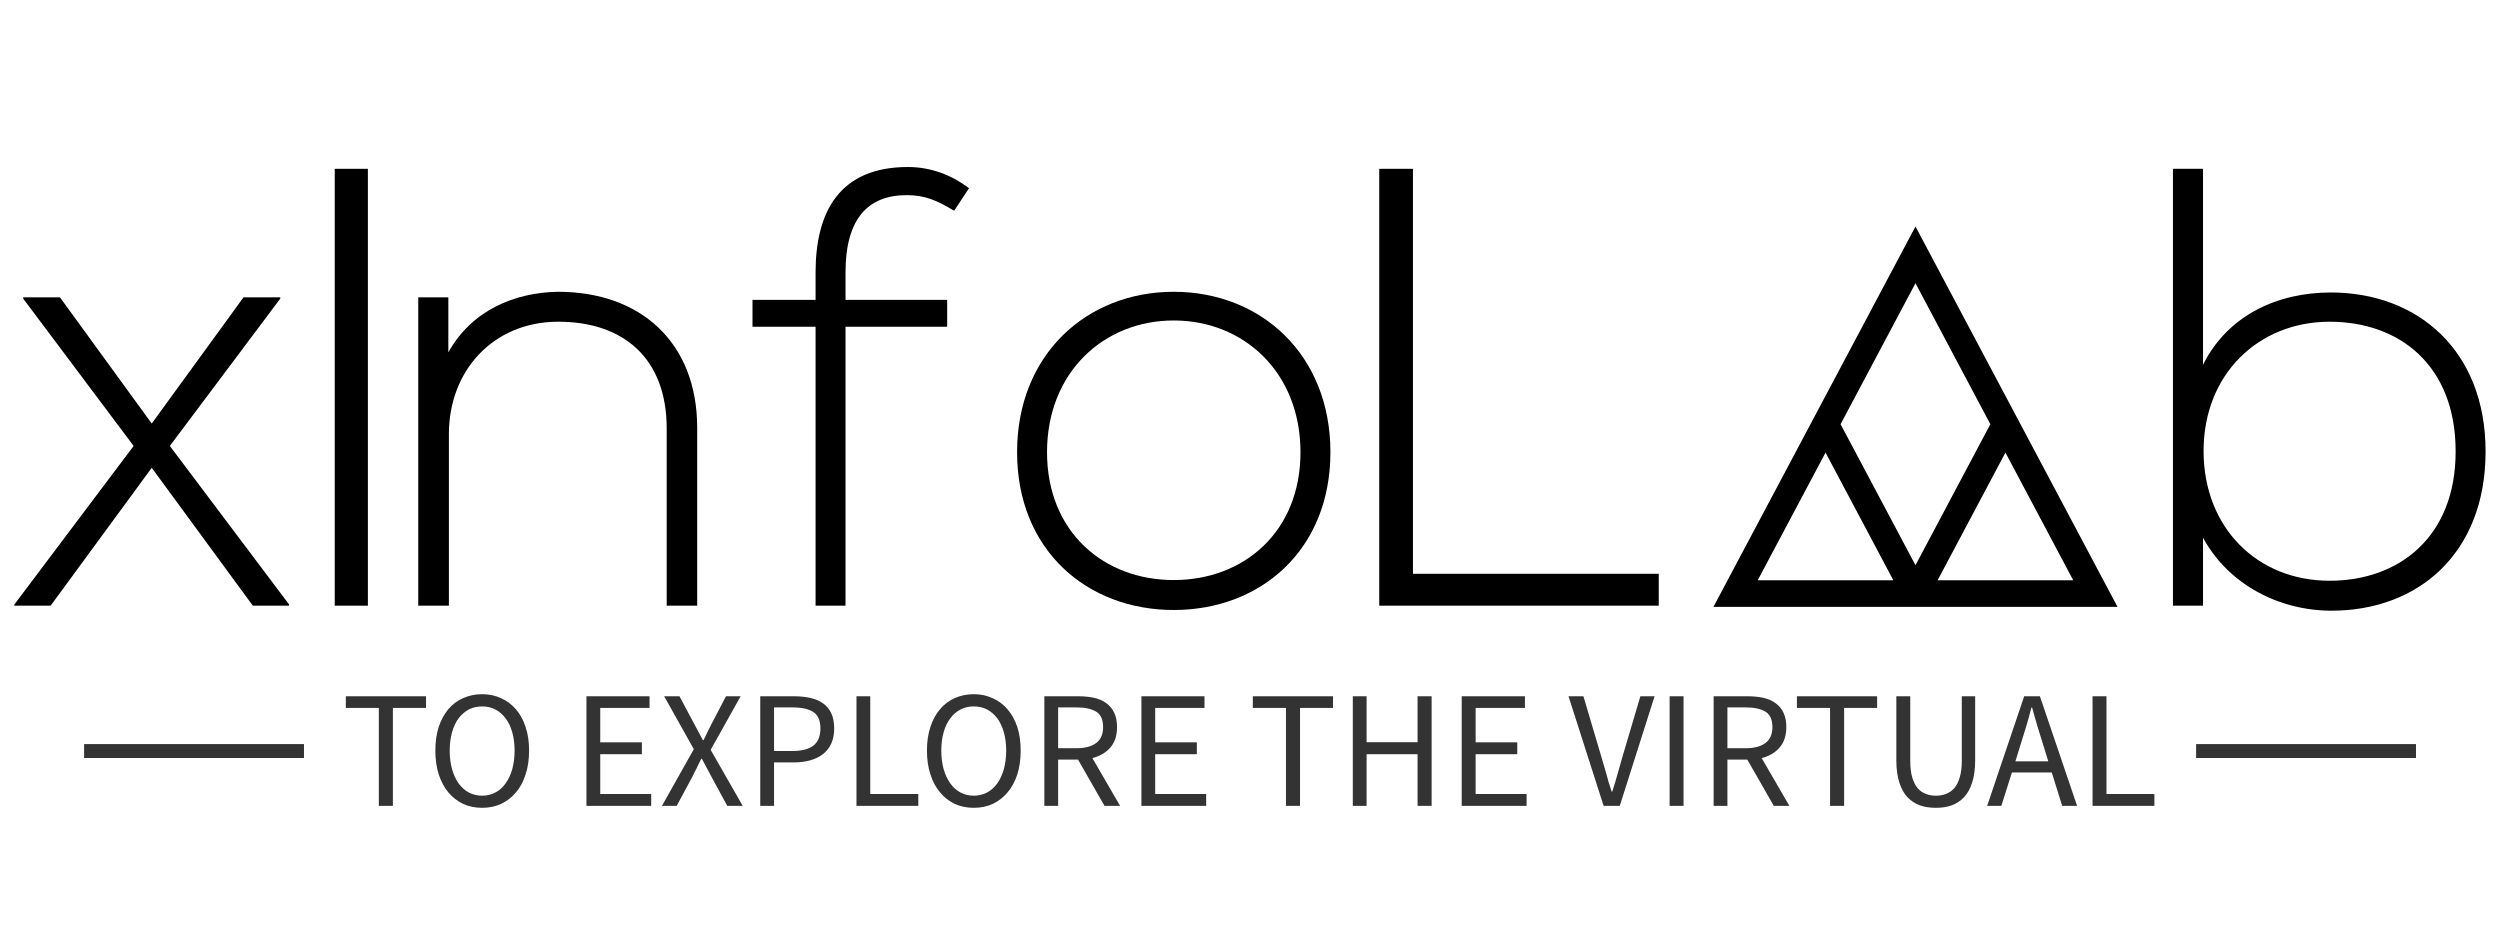
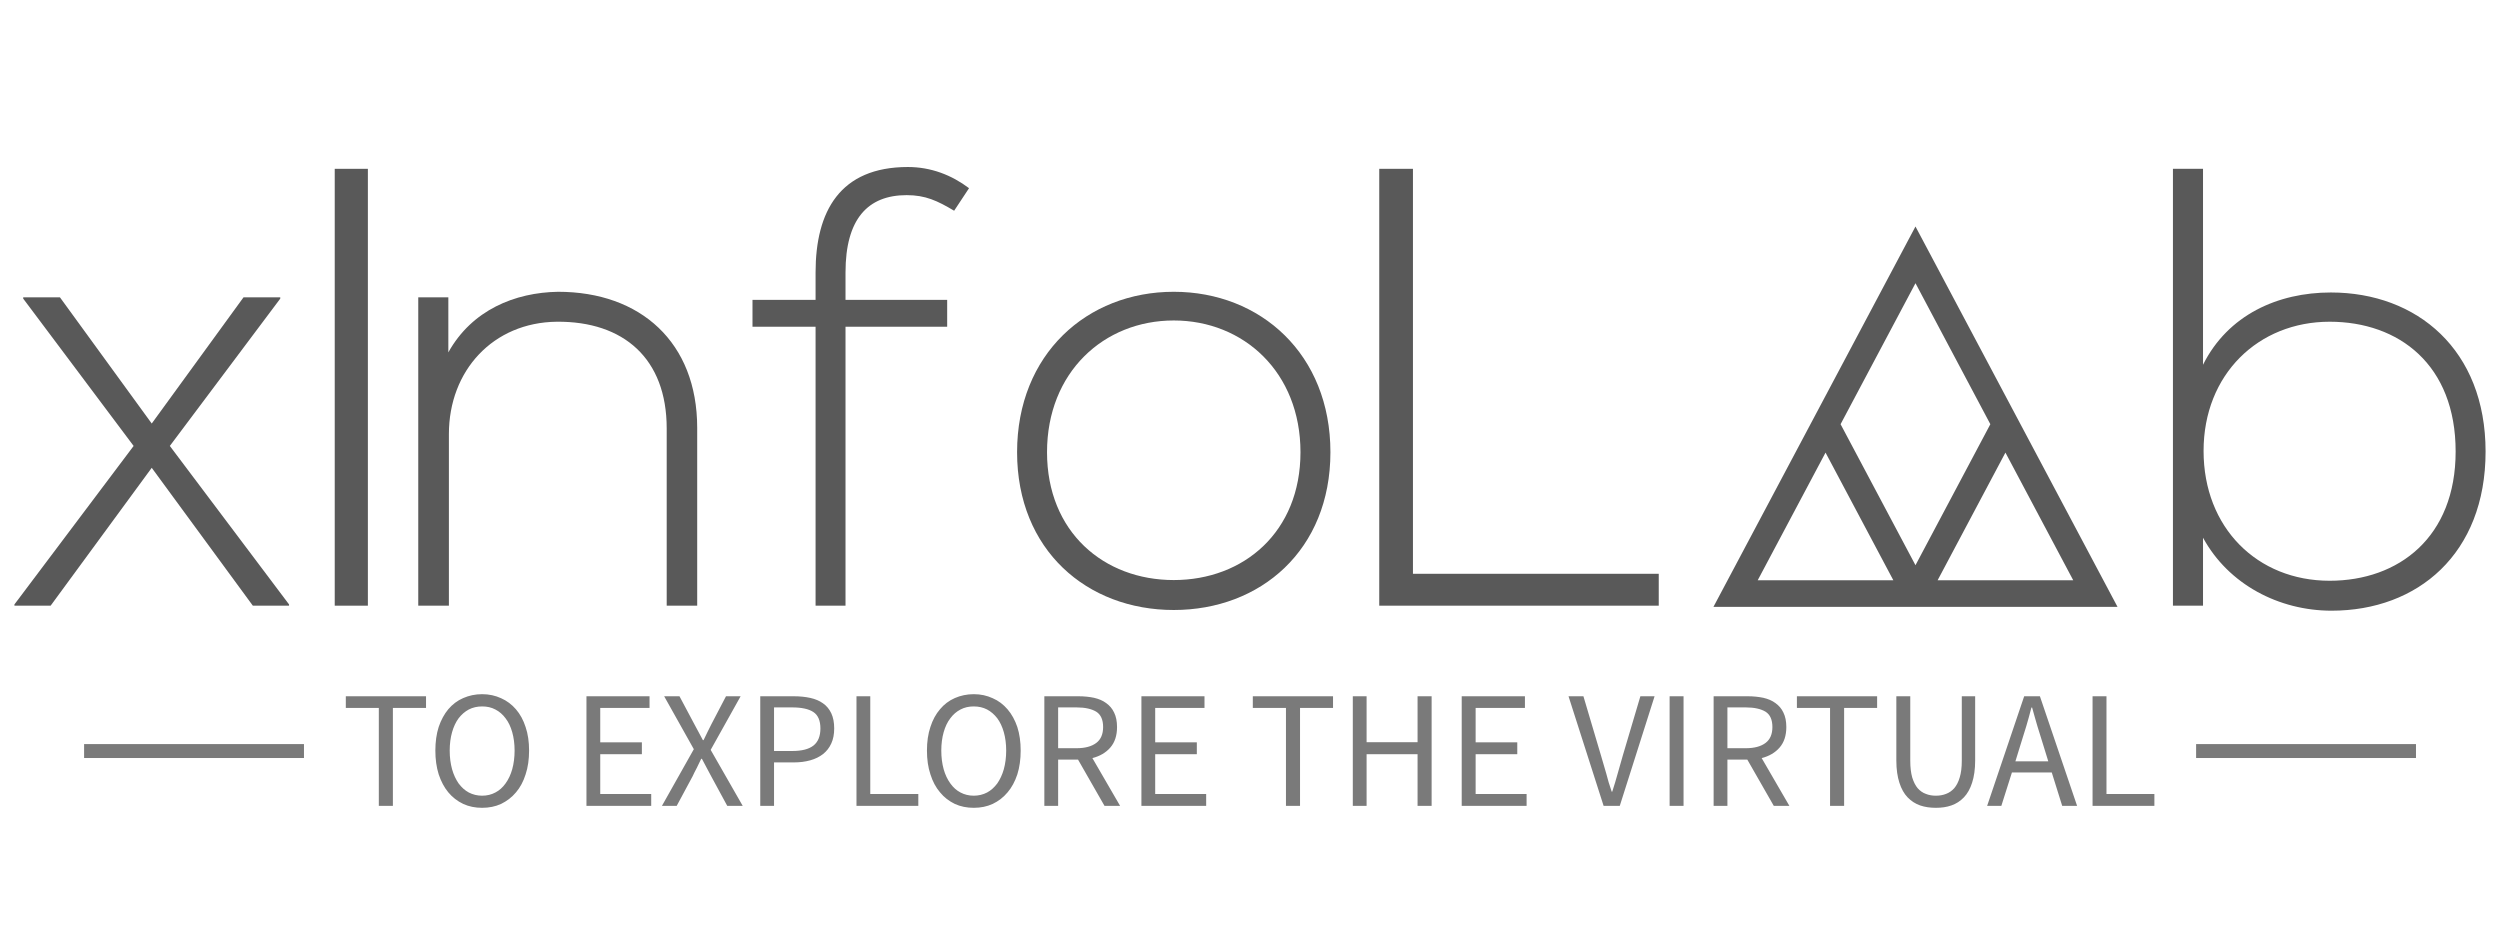
- <svg xmlns="http://www.w3.org/2000/svg" data-v-2cb57da0="" version="1.0" class="xinfolab-logo" width="660" height="250" viewBox="85 90 170 68" color-interpolation-filters="sRGB" style="margin: auto;">
+ <svg xmlns="http://www.w3.org/2000/svg" data-v-2cb57da0="" version="1.0" class="xinfolab-logo" width="660" height="250" viewBox="85 90 170 68" color-interpolation-filters="sRGB" style="margin: auto; fill:rgba(0, 0, 0, 0.65);">
  <g data-v-2cb57da0="" transform="translate(81.27891,101.9914)">
    <g class="logo" transform="translate(0,0)">
      <g transform="translate(0, 0)">
        <g data-gra="path-name" transform="scale(1)">
          <path d="M3.67-22.14L1.03-22.14L1.03-22.05L8.96-11.47L0.40-0.09L0.40 0L3.00 0L10.26-9.90L17.52 0L20.12 0L20.12-0.09L11.56-11.47L19.49-22.05L19.49-22.14L16.85-22.14L10.26-13.08Z" transform="translate(-0.403286, 31.50112)" />
        </g>
      </g>
      <g transform="translate(23, 0)">
        <g data-gra="path-name" transform="scale(1)">
          <path d="M5.29 0L5.29-31.37L2.91-31.37L2.91 0Z" transform="translate(-2.912621, 31.50112)" />
        </g>
      </g>
      <g transform="translate(29, 0)">
        <g data-gra="path-name" transform="scale(1)">
          <path d="M2.46-22.14L2.46 0L4.66 0L4.66-12.32C4.66-16.89 7.84-20.34 12.41-20.39C17.21-20.43 20.30-17.74 20.30-12.73L20.30 0L22.49 0L22.49-12.77C22.49-18.91 18.42-22.54 12.50-22.54C9.41-22.49 6.32-21.24 4.62-18.19L4.62-22.14Z" transform="translate(-2.464526, 31.50112)" />
        </g>
      </g>
      <g transform="translate(53, 0)">
        <g data-gra="path-name" transform="scale(1)">
          <path d="M6.90 0L6.90-20.03L14.20-20.03L14.20-21.96L6.90-21.96L6.90-23.93C6.90-27.78 8.51-29.48 11.29-29.48C12.64-29.48 13.49-29.08 14.70-28.36L15.77-29.98C14.52-30.92 13.04-31.50 11.38-31.50C6.50-31.50 4.75-28.32 4.75-23.93L4.75-21.96L0.22-21.96L0.22-20.03L4.75-20.03L4.75 0Z" transform="translate(-0.2240478, 31.50112)" />
        </g>
      </g>
      <g transform="translate(72, 0)">
        <g data-gra="path-name" transform="scale(1)">
          <path d="M12.68 0.31C18.91 0.31 23.93-3.99 23.93-11.02C23.93-18.06 18.91-22.54 12.68-22.54C6.45-22.54 1.43-18.06 1.43-11.02C1.43-3.99 6.45 0.31 12.68 0.31ZM12.68-1.84C7.66-1.84 3.58-5.29 3.58-11.02C3.58-16.76 7.66-20.48 12.68-20.48C17.70-20.48 21.78-16.76 21.78-11.02C21.78-5.29 17.70-1.84 12.68-1.84Z" transform="translate(-1.433906, 31.50112)" />
        </g>
      </g>
      <g transform="translate(98, 0)">
        <g data-gra="path-name" transform="scale(1)">
          <path d="M2.87-31.37L2.87 0L22.94 0L22.94-2.29L5.29-2.29L5.29-31.37Z" transform="translate(-2.867812, 31.50112)" />
        </g>
      </g>
      <g transform="translate(122, 4.272539)">
        <svg class="ico" x="0" y="0" width="29.016" height="27.315" style="overflow: visible;">
          <svg viewBox="0.002 0.003 99.32 93.495">
            <path d="M49.662.003L.002 93.498h99.32L49.661.003zm38.778 86.96H55.1l16.67-31.388 16.67 31.388zM68.064 48.6L49.662 83.258l-18.41-34.659 18.41-34.658 18.402 34.658zm-40.51 6.976l16.67 31.388H10.878l16.677-31.388z" />
          </svg>
        </svg>
      </g>
      <g transform="translate(155, 0)">
        <g data-gra="path-name" transform="scale(1)">
          <path d="M13.71-20.39C18.69-20.39 22.76-17.30 22.76-11.07C22.76-4.93 18.69-1.79 13.71-1.79C8.51-1.79 4.66-5.60 4.66-11.11C4.66-16.62 8.60-20.39 13.71-20.39ZM2.46-31.37L2.46 0L4.62 0L4.62-4.88C6.45-1.52 10.08 0.36 13.85 0.36C20.03 0.36 24.91-3.72 24.91-11.07C24.91-18.37 19.99-22.49 13.80-22.49C9.99-22.49 6.41-20.88 4.62-17.30L4.62-31.37Z" transform="translate(-2.464526, 31.50112)" />
        </g>
      </g>
    </g>
    <g class="slogan" data-gra="path-slogan" fill-opacity="0.8" transform="translate(5,37.86)">
      <rect x="0" height="1" y="3.58" width="15.789" />
      <rect height="1" y="3.58" width="15.789" x="151.659" />
      <g transform="translate(18.78937,0)">
        <g transform="scale(1)">
          <path d="M2.71-7.03L2.71 0L3.72 0L3.72-7.03L6.10-7.03L6.10-7.87L0.34-7.87L0.34-7.03ZM10.13 0.14C10.62 0.14 11.08 0.05 11.49-0.14C11.90-0.34 12.26-0.61 12.56-0.97C12.86-1.32 13.09-1.75 13.25-2.26C13.42-2.77 13.50-3.34 13.50-3.97C13.50-4.60 13.42-5.16 13.25-5.66C13.09-6.16 12.86-6.58 12.56-6.93C12.26-7.28 11.90-7.55 11.49-7.73C11.08-7.92 10.62-8.02 10.13-8.02C9.63-8.02 9.18-7.92 8.77-7.74C8.35-7.56 8.00-7.29 7.70-6.94C7.41-6.59 7.18-6.17 7.01-5.67C6.85-5.17 6.77-4.60 6.77-3.97C6.77-3.34 6.85-2.77 7.01-2.26C7.18-1.75 7.41-1.32 7.70-0.97C8.00-0.61 8.35-0.34 8.77-0.14C9.18 0.05 9.63 0.14 10.13 0.14ZM10.13-0.73C9.78-0.73 9.46-0.81 9.17-0.96C8.89-1.11 8.65-1.33 8.44-1.61C8.24-1.90 8.08-2.24 7.97-2.63C7.86-3.03 7.80-3.48 7.80-3.97C7.80-4.46 7.86-4.90 7.97-5.29C8.08-5.68 8.24-6.02 8.44-6.29C8.65-6.56 8.89-6.77 9.17-6.92C9.46-7.07 9.78-7.14 10.13-7.14C10.48-7.14 10.80-7.07 11.08-6.92C11.37-6.77 11.61-6.56 11.81-6.29C12.02-6.02 12.18-5.68 12.29-5.29C12.40-4.90 12.46-4.46 12.46-3.97C12.46-3.48 12.40-3.03 12.29-2.63C12.18-2.24 12.02-1.90 11.81-1.61C11.61-1.33 11.37-1.11 11.08-0.96C10.80-0.81 10.48-0.73 10.13-0.73ZM17.62-7.87L17.62 0L22.27 0L22.27-0.85L18.61-0.85L18.61-3.71L21.60-3.71L21.60-4.56L18.61-4.56L18.61-7.03L22.15-7.03L22.15-7.87ZM25.33-4.07L23.04 0L24.10 0L25.24-2.12C25.33-2.32 25.43-2.51 25.54-2.72C25.64-2.92 25.75-3.14 25.86-3.38L25.91-3.38C26.04-3.14 26.15-2.92 26.26-2.72C26.37-2.51 26.48-2.32 26.58-2.12L27.73 0L28.84 0L26.54-4.02L28.69-7.87L27.64-7.87L26.59-5.86C26.50-5.67 26.41-5.49 26.32-5.32C26.24-5.15 26.14-4.95 26.03-4.72L25.98-4.72C25.86-4.95 25.75-5.15 25.66-5.32C25.57-5.49 25.47-5.67 25.37-5.86L24.30-7.87L23.20-7.87ZM30.10-7.87L30.10 0L31.09 0L31.09-3.12L32.51-3.12C32.94-3.12 33.33-3.17 33.69-3.27C34.05-3.37 34.35-3.52 34.61-3.72C34.86-3.92 35.06-4.17 35.20-4.48C35.34-4.78 35.41-5.14 35.41-5.56C35.41-5.99 35.34-6.35 35.20-6.65C35.06-6.94 34.87-7.18 34.61-7.36C34.36-7.54 34.06-7.67 33.70-7.75C33.34-7.83 32.94-7.87 32.51-7.87ZM32.39-3.94L31.09-3.94L31.09-7.07L32.39-7.07C33.07-7.07 33.58-6.96 33.91-6.74C34.25-6.52 34.42-6.12 34.42-5.56C34.42-5.00 34.25-4.59 33.92-4.33C33.59-4.07 33.08-3.94 32.39-3.94ZM37.01-7.87L37.01 0L41.45 0L41.45-0.85L38.00-0.85L38.00-7.87ZM45.43 0.14C45.93 0.14 46.38 0.05 46.79-0.14C47.21-0.34 47.56-0.61 47.86-0.97C48.16-1.32 48.39-1.75 48.56-2.26C48.72-2.77 48.80-3.34 48.80-3.97C48.80-4.60 48.72-5.16 48.56-5.66C48.39-6.16 48.16-6.58 47.86-6.93C47.56-7.28 47.21-7.55 46.79-7.73C46.38-7.92 45.93-8.02 45.43-8.02C44.94-8.02 44.48-7.92 44.07-7.74C43.66-7.56 43.30-7.29 43.01-6.94C42.71-6.59 42.48-6.17 42.32-5.67C42.15-5.17 42.07-4.60 42.07-3.97C42.07-3.34 42.15-2.77 42.32-2.26C42.48-1.75 42.71-1.32 43.01-0.97C43.30-0.61 43.66-0.34 44.07-0.14C44.48 0.05 44.94 0.14 45.43 0.14ZM45.43-0.73C45.08-0.73 44.76-0.81 44.48-0.96C44.19-1.11 43.95-1.33 43.75-1.61C43.54-1.90 43.38-2.24 43.27-2.63C43.16-3.03 43.10-3.48 43.10-3.97C43.10-4.46 43.16-4.90 43.27-5.29C43.38-5.68 43.54-6.02 43.75-6.29C43.95-6.56 44.19-6.77 44.48-6.92C44.76-7.07 45.08-7.14 45.43-7.14C45.78-7.14 46.10-7.07 46.39-6.92C46.67-6.77 46.91-6.56 47.12-6.29C47.32-6.02 47.48-5.68 47.59-5.29C47.70-4.90 47.76-4.46 47.76-3.97C47.76-3.48 47.70-3.03 47.59-2.63C47.48-2.24 47.32-1.90 47.12-1.61C46.91-1.33 46.67-1.11 46.39-0.96C46.10-0.81 45.78-0.73 45.43-0.73ZM51.49-4.14L51.49-7.07L52.81-7.07C53.43-7.07 53.90-6.96 54.23-6.76C54.56-6.55 54.72-6.18 54.72-5.66C54.72-5.15 54.56-4.77 54.23-4.52C53.90-4.27 53.43-4.14 52.81-4.14ZM54.82 0L55.94 0L53.95-3.43C54.49-3.57 54.92-3.82 55.24-4.19C55.56-4.56 55.72-5.05 55.72-5.66C55.72-6.07 55.65-6.42 55.51-6.70C55.38-6.98 55.19-7.20 54.94-7.38C54.70-7.56 54.41-7.68 54.07-7.76C53.73-7.83 53.36-7.87 52.96-7.87L50.50-7.87L50.50 0L51.49 0L51.49-3.32L52.92-3.32ZM57.47-7.87L57.47 0L62.12 0L62.12-0.85L58.46-0.85L58.46-3.71L61.45-3.71L61.45-4.56L58.46-4.56L58.46-7.03L62.00-7.03L62.00-7.87ZM67.85-7.03L67.85 0L68.86 0L68.86-7.03L71.23-7.03L71.23-7.87L65.47-7.87L65.47-7.03ZM72.65-7.87L72.65 0L73.64 0L73.64-3.71L77.30-3.71L77.30 0L78.31 0L78.31-7.87L77.30-7.87L77.30-4.57L73.64-4.57L73.64-7.87ZM80.47-7.87L80.47 0L85.13 0L85.13-0.85L81.47-0.85L81.47-3.71L84.46-3.71L84.46-4.56L81.47-4.56L81.47-7.03L85.01-7.03L85.01-7.87ZM88.14-7.87L90.66 0L91.82 0L94.32-7.87L93.30-7.87L92.04-3.62C91.90-3.15 91.78-2.72 91.67-2.32C91.56-1.92 91.43-1.48 91.28-1.02L91.24-1.02C91.08-1.48 90.95-1.92 90.85-2.32C90.74-2.72 90.61-3.15 90.47-3.62L89.21-7.87ZM95.40-7.87L95.40 0L96.40 0L96.40-7.87ZM99.55-4.14L99.55-7.07L100.87-7.07C101.49-7.07 101.96-6.96 102.29-6.76C102.62-6.55 102.78-6.18 102.78-5.66C102.78-5.15 102.62-4.77 102.29-4.52C101.96-4.27 101.49-4.14 100.87-4.14ZM102.88 0L104.00 0L102.01-3.43C102.55-3.57 102.98-3.82 103.30-4.19C103.62-4.56 103.78-5.05 103.78-5.66C103.78-6.07 103.71-6.42 103.57-6.70C103.44-6.98 103.25-7.20 103.00-7.38C102.76-7.56 102.47-7.68 102.13-7.76C101.79-7.83 101.42-7.87 101.02-7.87L98.56-7.87L98.56 0L99.55 0L99.55-3.32L100.98-3.32ZM106.92-7.03L106.92 0L107.93 0L107.93-7.03L110.30-7.03L110.30-7.87L104.54-7.87L104.54-7.03ZM111.68-7.87L111.68-3.25C111.68-2.62 111.76-2.09 111.90-1.66C112.04-1.22 112.24-0.87 112.49-0.61C112.75-0.34 113.05-0.15 113.39-0.03C113.74 0.09 114.12 0.14 114.52 0.14C114.92 0.14 115.29 0.09 115.63-0.03C115.98-0.15 116.27-0.34 116.53-0.61C116.78-0.87 116.98-1.22 117.12-1.66C117.26-2.09 117.34-2.62 117.34-3.25L117.34-7.87L116.38-7.87L116.38-3.23C116.38-2.76 116.33-2.36 116.23-2.04C116.14-1.72 116.00-1.46 115.84-1.27C115.67-1.08 115.47-0.94 115.25-0.86C115.02-0.77 114.78-0.73 114.52-0.73C114.26-0.73 114.02-0.77 113.80-0.86C113.57-0.94 113.38-1.08 113.21-1.27C113.05-1.46 112.92-1.72 112.82-2.04C112.73-2.36 112.68-2.76 112.68-3.23L112.68-7.87ZM122.59-3.20L120.23-3.20L120.60-4.40C120.74-4.84 120.88-5.28 121.01-5.72C121.14-6.15 121.26-6.60 121.38-7.06L121.43-7.06C121.56-6.60 121.68-6.15 121.81-5.72C121.94-5.28 122.08-4.84 122.22-4.40ZM122.84-2.40L123.59 0L124.66 0L121.99-7.87L120.86-7.87L118.20 0L119.22 0L119.98-2.40ZM125.77-7.87L125.77 0L130.21 0L130.21-0.85L126.77-0.85L126.77-7.87Z" transform="translate(-0.336, 8.016)" />
        </g>
      </g>
    </g>
  </g>
</svg>
